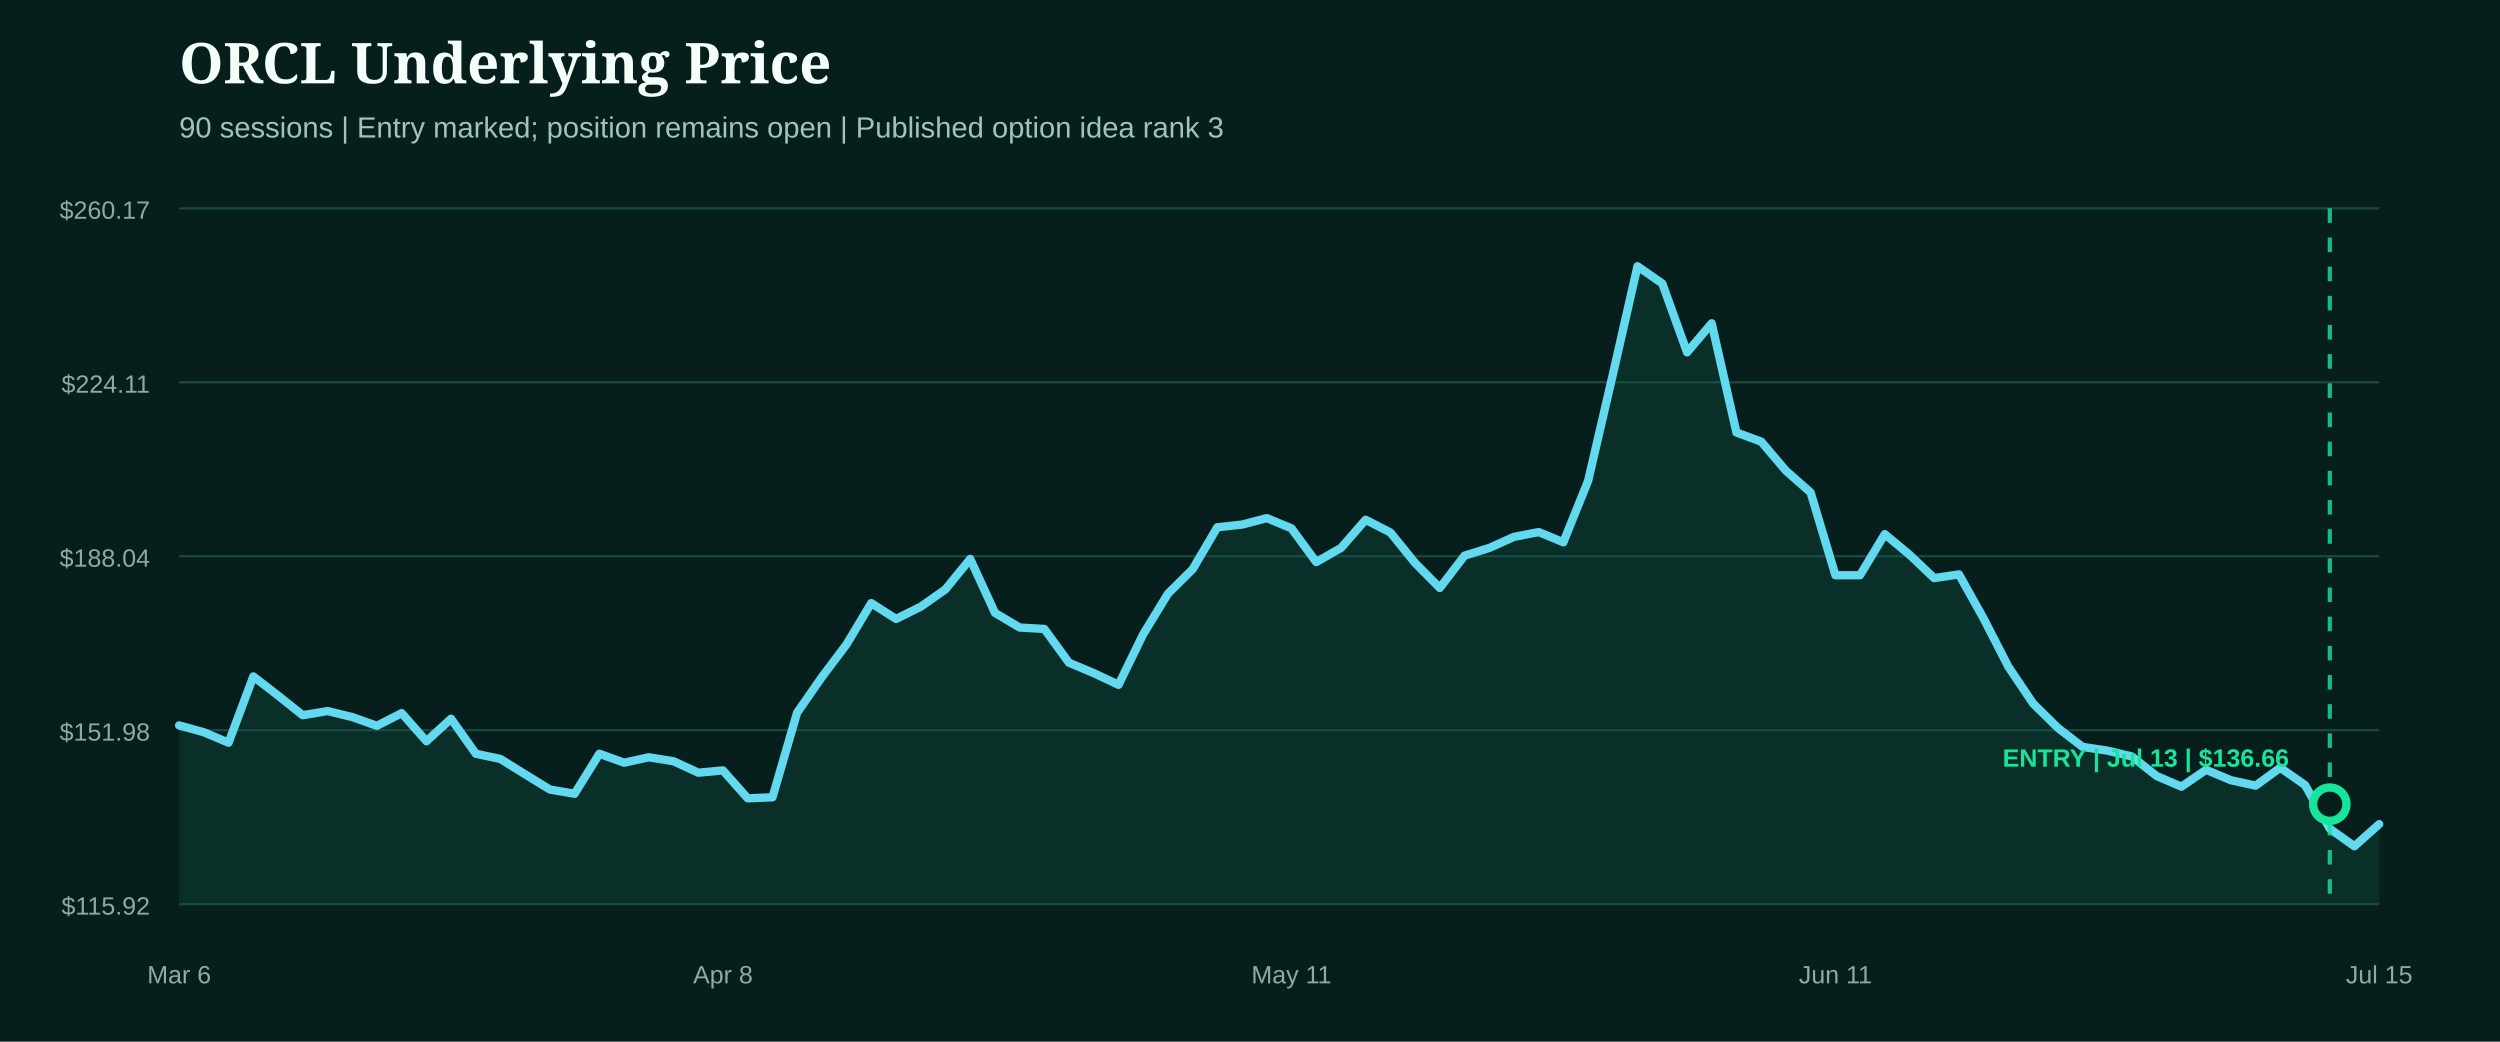
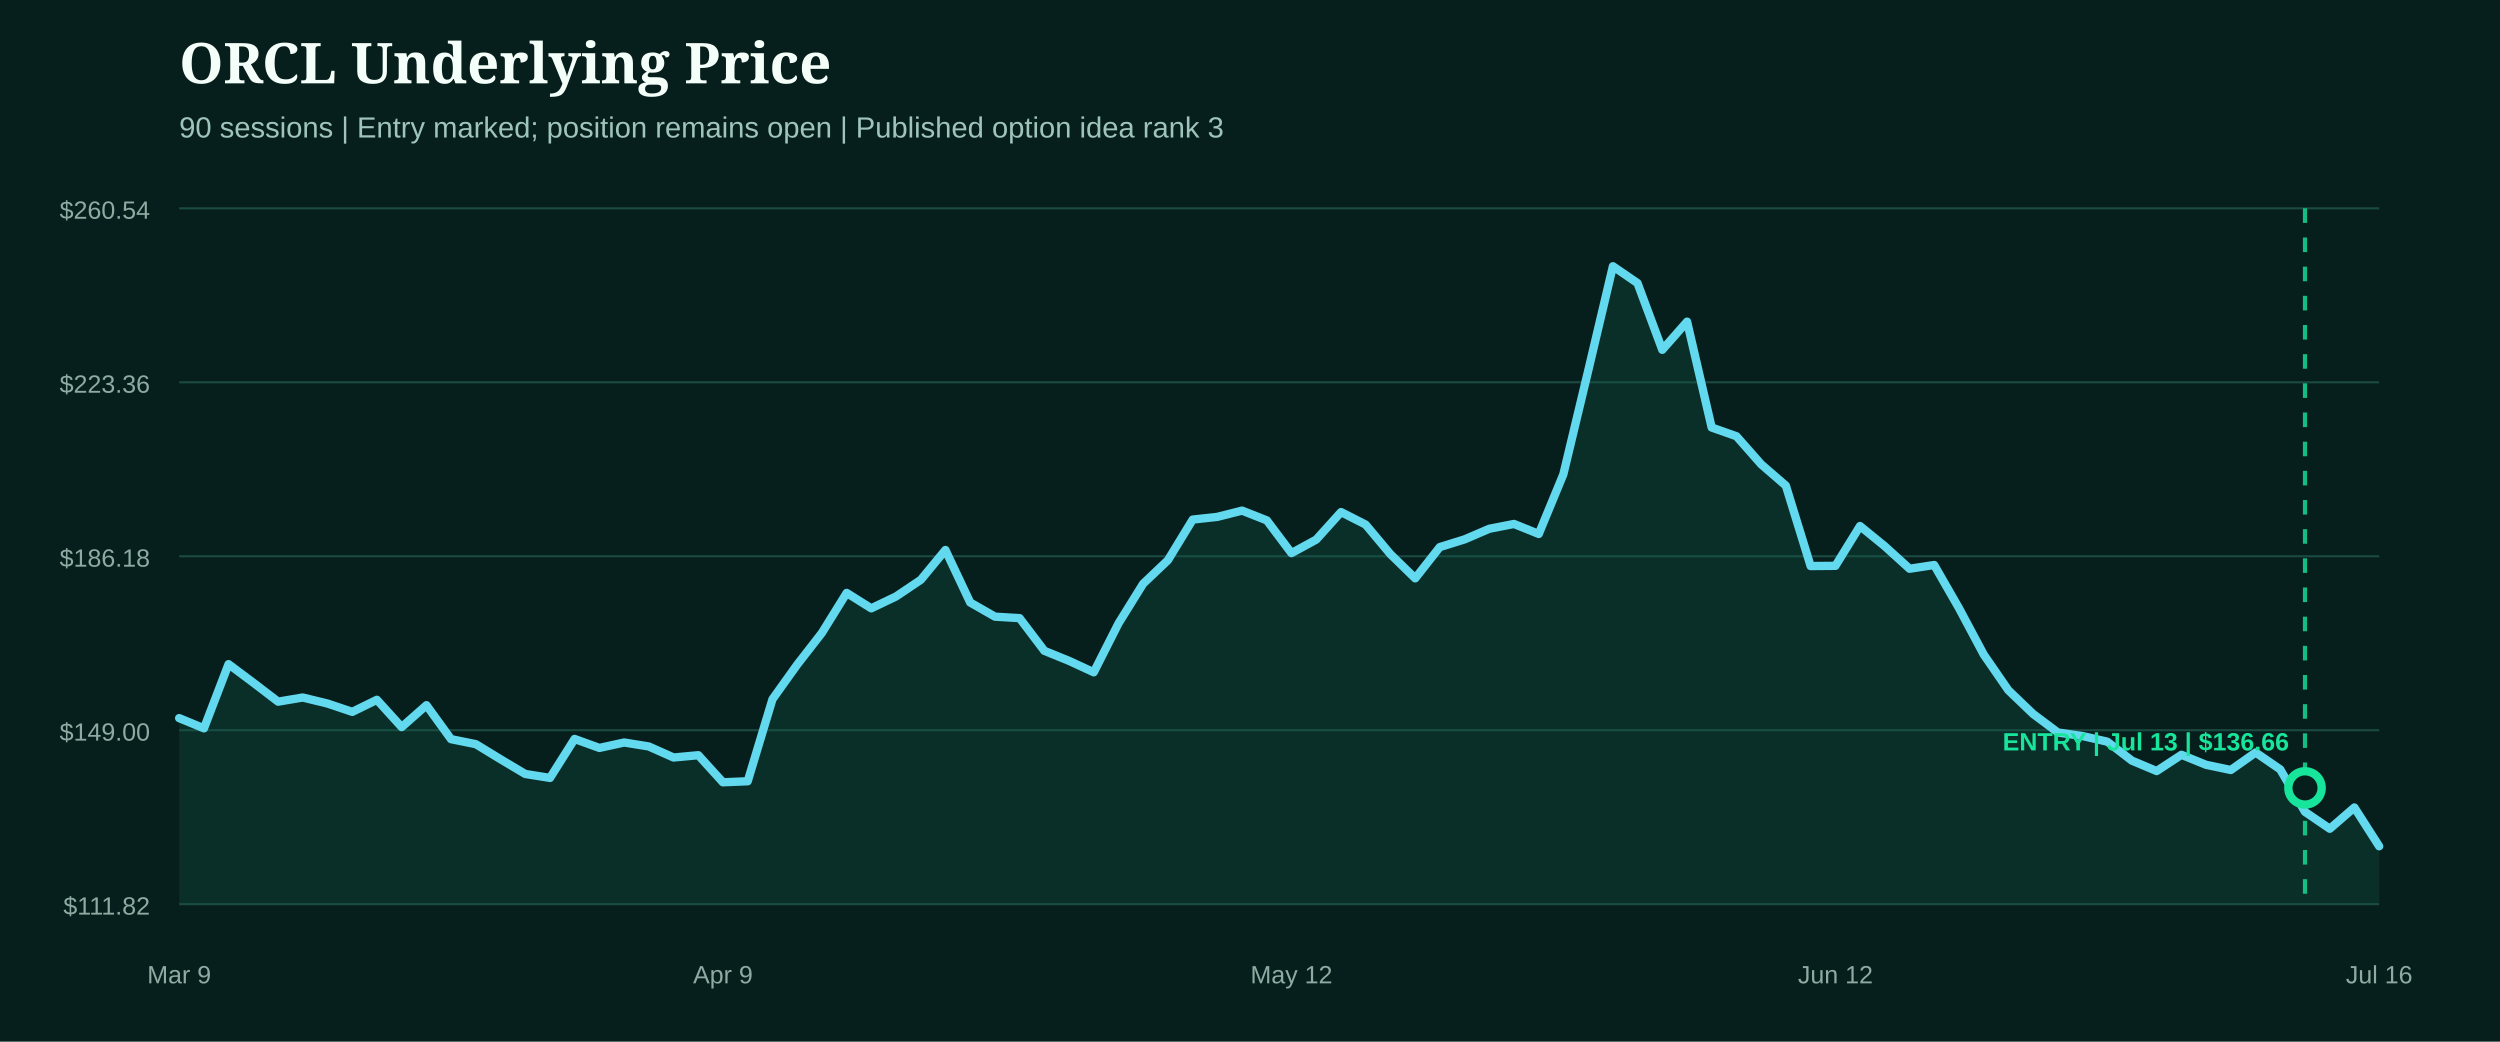
<svg xmlns="http://www.w3.org/2000/svg" width="1200" height="500" viewBox="0 0 1200 500" role="img" aria-label="ORCL underlying price from entry">
  <rect width="1200" height="500" fill="#071f1c" />
  <style>.head{fill:#f4fff9;font:800 27px Georgia,serif}.sub{fill:#9fc4bb;font:14px Arial,sans-serif}.axis{fill:#8eaaa3;font:12px Arial,sans-serif}.marker{font:800 12px Arial,sans-serif}</style>
  <text x="86" y="40" class="head">ORCL Underlying Price</text>
  <text x="86" y="66" class="sub">90 sessions | Entry marked; position remains open | Published option idea rank 3</text>
  <line x1="86" x2="1142" y1="100.0" y2="100.0" stroke="#1b4a42" stroke-width="1" />
-   <text x="72" y="105.0" text-anchor="end" class="axis">$260.17</text>
+   <text x="72" y="105.0" text-anchor="end" class="axis">$260.54</text>
  <line x1="86" x2="1142" y1="183.5" y2="183.5" stroke="#1b4a42" stroke-width="1" />
-   <text x="72" y="188.5" text-anchor="end" class="axis">$224.11</text>
+   <text x="72" y="188.5" text-anchor="end" class="axis">$223.36</text>
  <line x1="86" x2="1142" y1="267.0" y2="267.0" stroke="#1b4a42" stroke-width="1" />
-   <text x="72" y="272.0" text-anchor="end" class="axis">$188.04</text>
+   <text x="72" y="272.0" text-anchor="end" class="axis">$186.18</text>
  <line x1="86" x2="1142" y1="350.5" y2="350.5" stroke="#1b4a42" stroke-width="1" />
-   <text x="72" y="355.5" text-anchor="end" class="axis">$151.98</text>
+   <text x="72" y="355.5" text-anchor="end" class="axis">$149.00</text>
  <line x1="86" x2="1142" y1="434.0" y2="434.0" stroke="#1b4a42" stroke-width="1" />
-   <text x="72" y="439.0" text-anchor="end" class="axis">$115.92</text>
-   <path d="M86.0,348.2 L97.9,351.5 L109.7,356.5 L121.6,324.7 L133.5,333.9 L145.3,343.3 L157.2,341.3 L169.1,344.2 L180.9,348.4 L192.8,342.3 L204.7,355.8 L216.5,345.0 L228.4,361.8 L240.2,364.3 L252.1,371.7 L264.0,379.0 L275.8,381.0 L287.7,361.8 L299.6,366.1 L311.4,363.5 L323.3,365.4 L335.2,370.9 L347.0,369.8 L358.9,383.2 L370.8,382.7 L382.6,342.1 L394.5,325.0 L406.4,309.2 L418.2,289.5 L430.1,297.1 L442.0,291.2 L453.8,282.9 L465.7,268.3 L477.6,294.2 L489.4,301.2 L501.3,301.9 L513.1,318.1 L525.0,323.1 L536.9,328.7 L548.7,304.5 L560.6,285.0 L572.5,273.2 L584.3,253.1 L596.2,251.8 L608.1,248.7 L619.9,253.6 L631.8,269.8 L643.7,263.0 L655.5,249.5 L667.4,255.6 L679.3,270.3 L691.1,282.2 L703.0,266.7 L714.9,263.0 L726.7,257.7 L738.6,255.4 L750.4,260.3 L762.3,230.8 L774.2,179.6 L786.0,127.8 L797.9,136.1 L809.8,169.1 L821.6,155.2 L833.5,207.6 L845.4,212.0 L857.2,225.9 L869.1,236.4 L881.0,276.1 L892.8,276.1 L904.7,256.4 L916.6,266.3 L928.4,277.5 L940.3,275.7 L952.2,297.0 L964.0,320.0 L975.9,337.7 L987.8,349.4 L999.6,358.5 L1011.5,360.3 L1023.3,363.1 L1035.2,372.5 L1047.1,377.6 L1058.9,369.5 L1070.8,374.5 L1082.7,377.1 L1094.5,368.5 L1106.4,376.8 L1118.3,397.8 L1130.1,406.2 L1142.0,395.6 L1142.0,434.0 L86.0,434.0 Z" fill="#0f5949" opacity="0.28" />
-   <path d="M86.0,348.2 L97.9,351.5 L109.7,356.5 L121.6,324.7 L133.5,333.9 L145.3,343.3 L157.2,341.3 L169.1,344.2 L180.9,348.4 L192.8,342.3 L204.7,355.8 L216.5,345.0 L228.4,361.8 L240.2,364.3 L252.1,371.7 L264.0,379.0 L275.8,381.0 L287.7,361.8 L299.6,366.1 L311.4,363.5 L323.3,365.4 L335.2,370.9 L347.0,369.8 L358.9,383.2 L370.8,382.7 L382.6,342.1 L394.5,325.0 L406.4,309.2 L418.2,289.5 L430.1,297.1 L442.0,291.2 L453.8,282.9 L465.7,268.3 L477.6,294.2 L489.4,301.2 L501.3,301.9 L513.1,318.1 L525.0,323.1 L536.9,328.7 L548.7,304.5 L560.6,285.0 L572.5,273.2 L584.3,253.1 L596.2,251.8 L608.1,248.7 L619.9,253.6 L631.8,269.8 L643.7,263.0 L655.5,249.5 L667.4,255.6 L679.3,270.3 L691.1,282.2 L703.0,266.7 L714.9,263.0 L726.7,257.7 L738.6,255.4 L750.4,260.3 L762.3,230.8 L774.2,179.6 L786.0,127.8 L797.9,136.1 L809.8,169.1 L821.6,155.2 L833.5,207.6 L845.4,212.0 L857.2,225.9 L869.1,236.4 L881.0,276.1 L892.8,276.1 L904.7,256.4 L916.6,266.3 L928.4,277.5 L940.3,275.7 L952.2,297.0 L964.0,320.0 L975.9,337.7 L987.8,349.4 L999.6,358.5 L1011.5,360.3 L1023.3,363.1 L1035.2,372.5 L1047.1,377.6 L1058.9,369.5 L1070.8,374.5 L1082.7,377.1 L1094.5,368.5 L1106.4,376.8 L1118.3,397.8 L1130.1,406.2 L1142.0,395.6" fill="none" stroke="#62d9ee" stroke-width="4" stroke-linecap="round" stroke-linejoin="round" />
+   <text x="72" y="439.0" text-anchor="end" class="axis">$111.82</text>
+   <path d="M86.0,344.7 L97.9,349.6 L109.7,318.8 L121.6,327.7 L133.5,336.8 L145.3,334.8 L157.2,337.7 L169.1,341.7 L180.9,335.9 L192.8,349.0 L204.7,338.5 L216.5,354.8 L228.4,357.2 L240.2,364.4 L252.1,371.5 L264.0,373.4 L275.8,354.7 L287.7,359.0 L299.6,356.4 L311.4,358.3 L323.3,363.6 L335.2,362.5 L347.0,375.5 L358.9,375.0 L370.8,335.6 L382.6,319.1 L394.5,303.8 L406.4,284.6 L418.2,292.0 L430.1,286.3 L442.0,278.3 L453.8,264.0 L465.7,289.2 L477.6,296.0 L489.4,296.7 L501.3,312.4 L513.1,317.2 L525.0,322.7 L536.9,299.2 L548.7,280.2 L560.6,268.9 L572.5,249.4 L584.3,248.1 L596.2,245.1 L608.1,249.8 L619.9,265.5 L631.8,259.0 L643.7,245.8 L655.5,251.8 L667.4,266.0 L679.3,277.6 L691.1,262.6 L703.0,258.9 L714.9,253.8 L726.7,251.5 L738.6,256.3 L750.4,227.7 L762.3,178.1 L774.2,127.8 L786.0,135.9 L797.9,167.9 L809.8,154.4 L821.6,205.2 L833.5,209.4 L845.4,222.9 L857.2,233.1 L869.1,271.7 L881.0,271.6 L892.8,252.5 L904.7,262.2 L916.6,273.0 L928.4,271.2 L940.3,291.9 L952.2,314.2 L964.0,331.3 L975.9,342.7 L987.8,351.6 L999.6,353.3 L1011.5,356.0 L1023.3,365.1 L1035.2,370.1 L1047.1,362.3 L1058.9,367.1 L1070.8,369.6 L1082.7,361.2 L1094.5,369.3 L1106.4,389.7 L1118.3,397.8 L1130.1,387.6 L1142.0,406.2 L1142.0,434.0 L86.0,434.0 Z" fill="#0f5949" opacity="0.28" />
+   <path d="M86.0,344.7 L97.9,349.6 L109.7,318.8 L121.6,327.7 L133.5,336.8 L145.3,334.8 L157.2,337.7 L169.1,341.7 L180.9,335.9 L192.8,349.0 L204.7,338.5 L216.5,354.8 L228.4,357.2 L240.2,364.4 L252.1,371.5 L264.0,373.4 L275.8,354.7 L287.7,359.0 L299.6,356.4 L311.4,358.3 L323.3,363.6 L335.2,362.5 L347.0,375.5 L358.9,375.0 L370.8,335.6 L382.6,319.1 L394.5,303.8 L406.4,284.6 L418.2,292.0 L430.1,286.3 L442.0,278.3 L453.8,264.0 L465.7,289.2 L477.6,296.0 L489.4,296.7 L501.3,312.4 L513.1,317.2 L525.0,322.7 L536.9,299.2 L548.7,280.2 L560.6,268.9 L572.5,249.4 L584.3,248.1 L596.2,245.1 L608.1,249.8 L619.9,265.5 L631.8,259.0 L643.7,245.8 L655.5,251.8 L667.4,266.0 L679.3,277.6 L691.1,262.6 L703.0,258.9 L714.9,253.8 L726.7,251.5 L738.6,256.3 L750.4,227.7 L762.3,178.1 L774.2,127.8 L786.0,135.9 L797.9,167.9 L809.8,154.4 L821.6,205.2 L833.5,209.4 L845.4,222.9 L857.2,233.1 L869.1,271.7 L881.0,271.6 L892.8,252.5 L904.7,262.2 L916.6,273.0 L928.4,271.2 L940.3,291.9 L952.2,314.2 L964.0,331.3 L975.9,342.7 L987.8,351.6 L999.6,353.3 L1011.5,356.0 L1023.3,365.1 L1035.2,370.1 L1047.1,362.3 L1058.9,367.1 L1070.8,369.6 L1082.7,361.2 L1094.5,369.3 L1106.4,389.7 L1118.3,397.8 L1130.1,387.6 L1142.0,406.2" fill="none" stroke="#62d9ee" stroke-width="4" stroke-linecap="round" stroke-linejoin="round" />
  <g>
-     <line x1="1118.3" x2="1118.3" y1="100" y2="434" stroke="#18e59c" stroke-width="2" stroke-dasharray="7 7" opacity="0.8" />
-     <circle cx="1118.3" cy="386.0" r="8" fill="#071f1c" stroke="#18e59c" stroke-width="4" />
-     <text x="1030.0" y="368.0" text-anchor="middle" class="marker" fill="#18e59c">ENTRY | Jul 13 | $136.66</text>
+     <line x1="1106.4" x2="1106.4" y1="100" y2="434" stroke="#18e59c" stroke-width="2" stroke-dasharray="7 7" opacity="0.8" />
+     <circle cx="1106.4" cy="378.2" r="8" fill="#071f1c" stroke="#18e59c" stroke-width="4" />
+     <text x="1030.0" y="360.2" text-anchor="middle" class="marker" fill="#18e59c">ENTRY | Jul 13 | $136.66</text>
  </g>
-   <text x="86.0" y="472" text-anchor="middle" class="axis">Mar 6</text>
-   <text x="347.0" y="472" text-anchor="middle" class="axis">Apr 8</text>
-   <text x="619.9" y="472" text-anchor="middle" class="axis">May 11</text>
-   <text x="881.0" y="472" text-anchor="middle" class="axis">Jun 11</text>
-   <text x="1142.0" y="472" text-anchor="middle" class="axis">Jul 15</text>
+   <text x="86.0" y="472" text-anchor="middle" class="axis">Mar 9</text>
+   <text x="347.0" y="472" text-anchor="middle" class="axis">Apr 9</text>
+   <text x="619.9" y="472" text-anchor="middle" class="axis">May 12</text>
+   <text x="881.0" y="472" text-anchor="middle" class="axis">Jun 12</text>
+   <text x="1142.0" y="472" text-anchor="middle" class="axis">Jul 16</text>
</svg>
